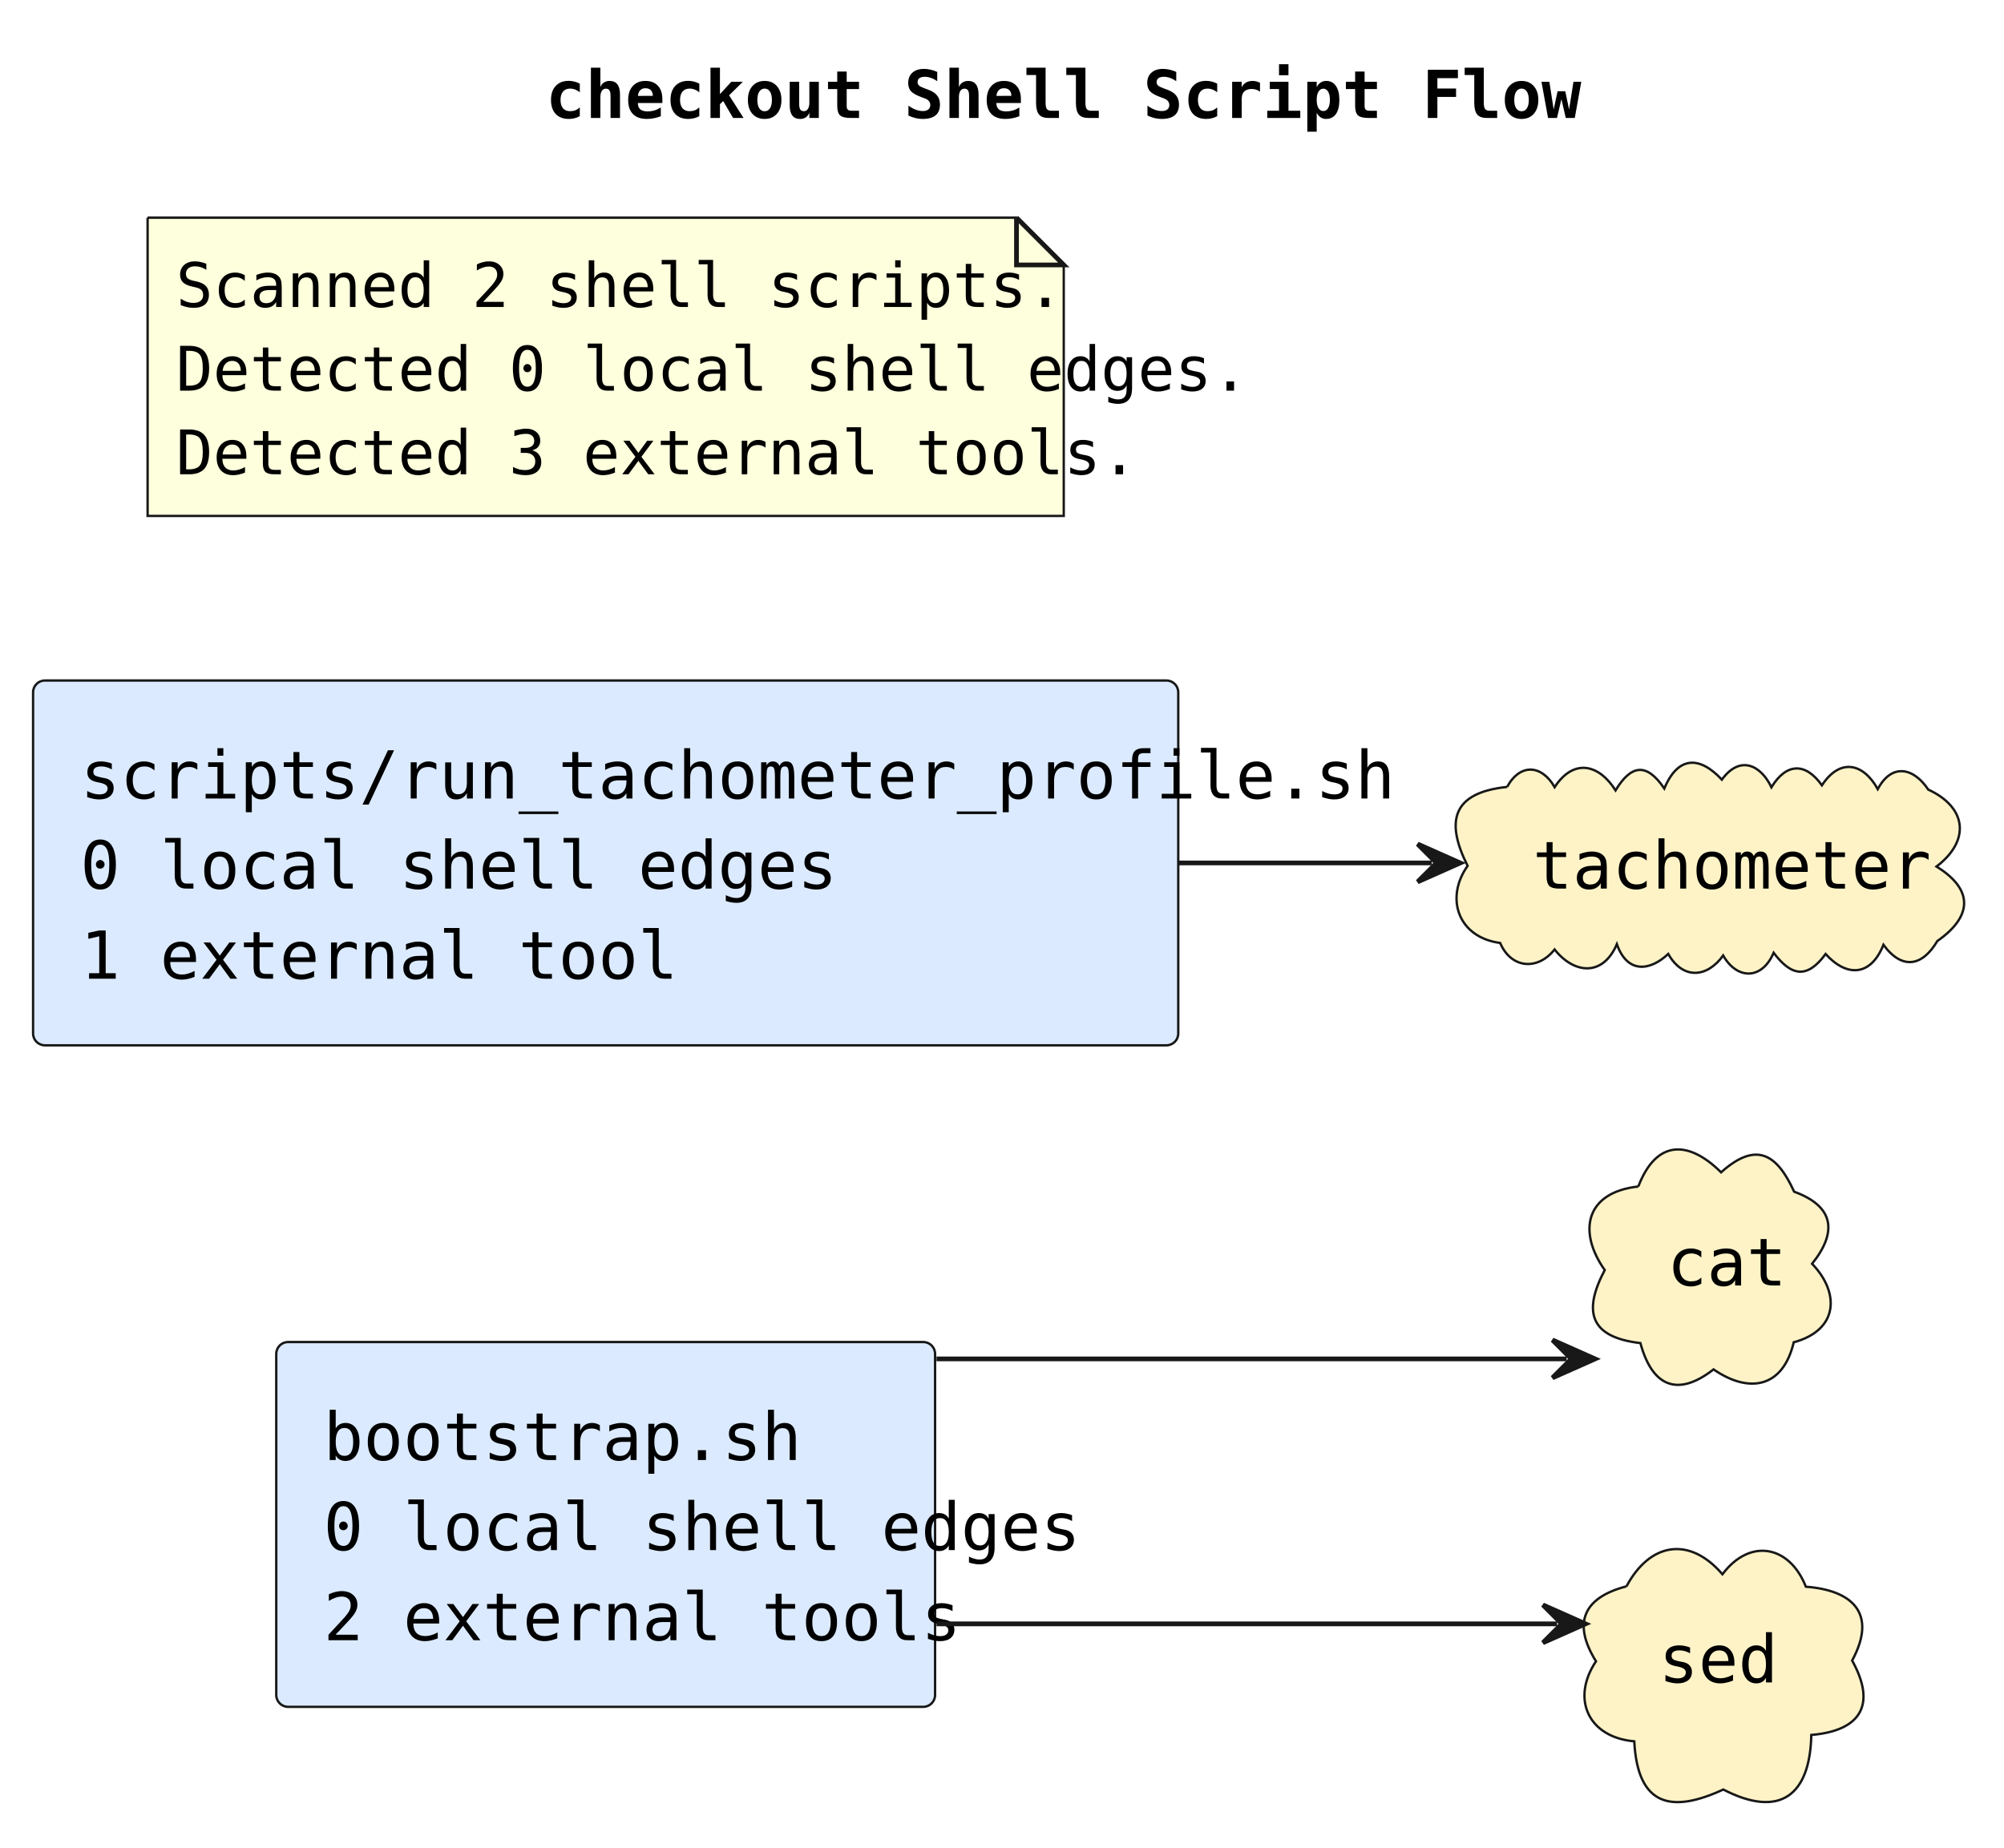
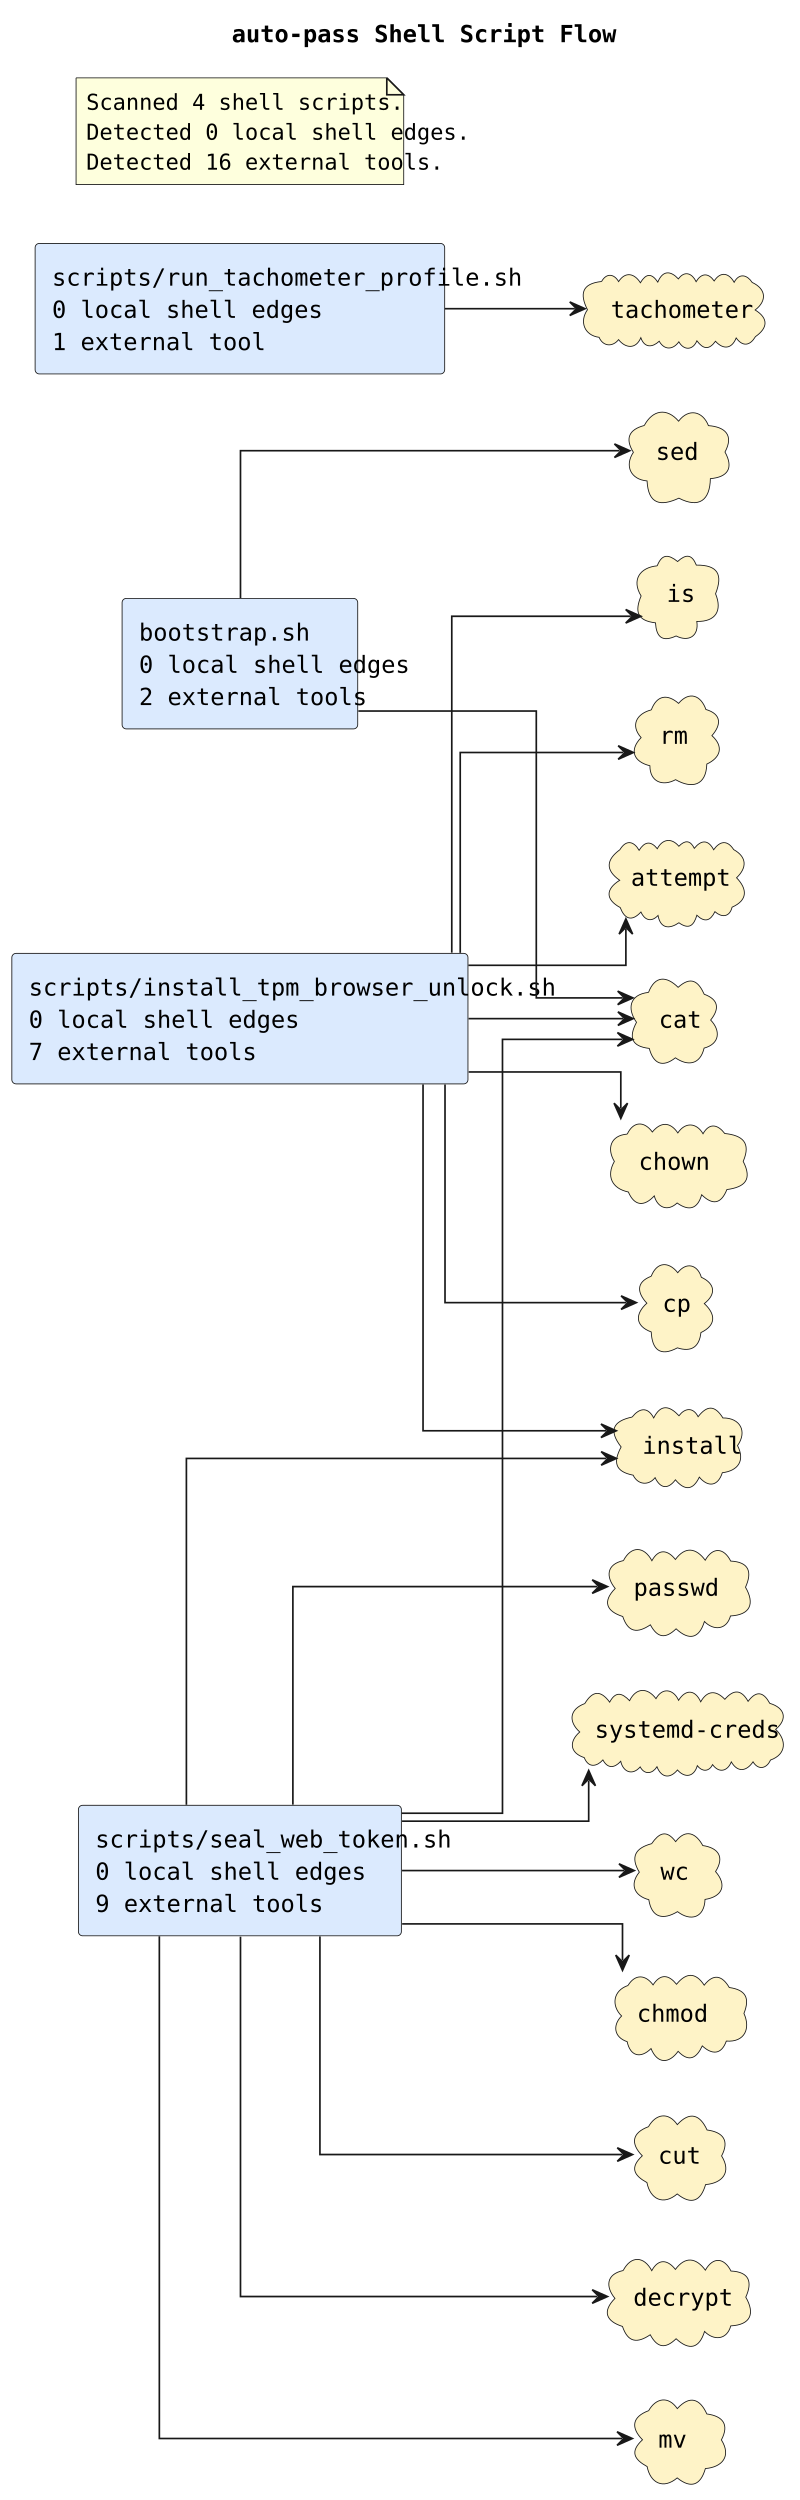
- <svg xmlns="http://www.w3.org/2000/svg" contentStyleType="text/css" data-diagram-type="DESCRIPTION" height="391px" preserveAspectRatio="none" style="width:424px;height:391px;background:#FFFFFF;" version="1.1" viewBox="0 0 424 391" width="424px" zoomAndPan="magnify">
+ <svg xmlns="http://www.w3.org/2000/svg" contentStyleType="text/css" data-diagram-type="DESCRIPTION" height="1479px" preserveAspectRatio="none" style="width:473px;height:1479px;background:#FFFFFF;" version="1.1" viewBox="0 0 473 1479" width="473px" zoomAndPan="magnify">
  <defs />
  <g>
    <g class="title" data-source-line="1">
-       <text fill="#000000" font-family="Monospace" font-size="14" font-weight="bold" lengthAdjust="spacing" textLength="179.896" x="115.422" y="24.966">checkout Shell Script Flow</text>
+       <text fill="#000000" font-family="Monospace" font-size="14" font-weight="bold" lengthAdjust="spacing" textLength="185.107" x="137.089" y="24.966">auto-pass Shell Script Flow</text>
    </g>
    <g class="entity" data-qualified-name="shell_bootstrap_sh" data-source-line="7" id="ent0002">
-       <rect fill="#DBEAFE" height="77.204" rx="2.5" ry="2.5" style="stroke:#181818;stroke-width:0.5;" width="139.392" x="58.45" y="284.018" />
-       <text fill="#000000" font-family="Monospace" font-size="14" lengthAdjust="spacing" textLength="83.72" x="68.45" y="308.984">bootstrap.sh</text>
-       <text fill="#000000" font-family="Monospace" font-size="14" lengthAdjust="spacing" textLength="119.391" x="68.45" y="328.052">0 local shell edges</text>
-       <text fill="#000000" font-family="Monospace" font-size="14" lengthAdjust="spacing" textLength="101.752" x="68.45" y="347.12">2 external tools</text>
+       <rect fill="#DBEAFE" height="77.204" rx="2.5" ry="2.5" style="stroke:#181818;stroke-width:0.5;" width="139.392" x="72.23" y="354.018" />
+       <text fill="#000000" font-family="Monospace" font-size="14" lengthAdjust="spacing" textLength="83.72" x="82.23" y="378.984">bootstrap.sh</text>
+       <text fill="#000000" font-family="Monospace" font-size="14" lengthAdjust="spacing" textLength="119.391" x="82.23" y="398.052">0 local shell edges</text>
+       <text fill="#000000" font-family="Monospace" font-size="14" lengthAdjust="spacing" textLength="101.752" x="82.23" y="417.12">2 external tools</text>
    </g>
-     <g class="entity" data-qualified-name="shell_scripts_run_tachometer_profile_sh" data-source-line="8" id="ent0003">
-       <rect fill="#DBEAFE" height="77.204" rx="2.5" ry="2.5" style="stroke:#181818;stroke-width:0.5;" width="242.291" x="7" y="144.018" />
-       <text fill="#000000" font-family="Monospace" font-size="14" lengthAdjust="spacing" textLength="222.291" x="17" y="168.984">scripts/run_tachometer_profile.sh</text>
-       <text fill="#000000" font-family="Monospace" font-size="14" lengthAdjust="spacing" textLength="119.391" x="17" y="188.052">0 local shell edges</text>
-       <text fill="#000000" font-family="Monospace" font-size="14" lengthAdjust="spacing" textLength="95.046" x="17" y="207.12">1 external tool</text>
+     <g class="entity" data-qualified-name="shell_scripts_install_tpm_browser_unlock_sh" data-source-line="8" id="ent0003">
+       <rect fill="#DBEAFE" height="77.204" rx="2.5" ry="2.5" style="stroke:#181818;stroke-width:0.5;" width="269.843" x="7" y="564.018" />
+       <text fill="#000000" font-family="Monospace" font-size="14" lengthAdjust="spacing" textLength="249.843" x="17" y="588.984">scripts/install_tpm_browser_unlock.sh</text>
+       <text fill="#000000" font-family="Monospace" font-size="14" lengthAdjust="spacing" textLength="119.391" x="17" y="608.052">0 local shell edges</text>
+       <text fill="#000000" font-family="Monospace" font-size="14" lengthAdjust="spacing" textLength="101.752" x="17" y="627.12">7 external tools</text>
    </g>
-     <g class="entity" data-qualified-name="tool_cat" data-source-line="9" id="ent0004">
-       <path d="M346.628,251.102 C350.512,240.992 357.379,241.397 364.142,248.103 C371.626,241.411 375.985,244.27 379.594,252.198 C388.209,255.351 388.697,260.843 383.392,267.46 C389.339,273.617 388.961,281.514 379.511,284.075 C377.188,293.891 369.907,294.89 362.548,289.81 C354.733,295.901 349.482,293.176 347.073,284.242 C336.312,282.993 334.9,277.547 339.524,268.784 C333.814,260.714 335.361,252.351 346.628,251.102" fill="#FEF3C7" style="stroke:#181818;stroke-width:0.5;" />
-       <text fill="#000000" font-family="Monospace" font-size="14" lengthAdjust="spacing" textLength="19.628" x="352.71" y="272.054">cat</text>
+     <g class="entity" data-qualified-name="shell_scripts_run_tachometer_profile_sh" data-source-line="9" id="ent0004">
+       <rect fill="#DBEAFE" height="77.204" rx="2.5" ry="2.5" style="stroke:#181818;stroke-width:0.5;" width="242.291" x="20.78" y="144.018" />
+       <text fill="#000000" font-family="Monospace" font-size="14" lengthAdjust="spacing" textLength="222.291" x="30.78" y="168.984">scripts/run_tachometer_profile.sh</text>
+       <text fill="#000000" font-family="Monospace" font-size="14" lengthAdjust="spacing" textLength="119.391" x="30.78" y="188.052">0 local shell edges</text>
+       <text fill="#000000" font-family="Monospace" font-size="14" lengthAdjust="spacing" textLength="95.046" x="30.78" y="207.12">1 external tool</text>
    </g>
-     <g class="entity" data-qualified-name="tool_sed" data-source-line="10" id="ent0005">
-       <path d="M344.13,335.721 C349.02,326.553 357.349,324.952 364.428,333.164 C370.308,325.37 378.663,327.11 382.079,335.803 C391.668,336.511 397.358,341.264 391.87,351.424 C397.104,360.87 393.603,366.29 383.229,367.173 C382.971,379.928 376.616,384.925 364.603,378.721 C353.675,383.782 346.492,382.302 345.77,368.52 C336.109,367.686 332.321,359.594 337.674,351.583 C332.618,343.456 335.035,338.088 344.13,335.721" fill="#FEF3C7" style="stroke:#181818;stroke-width:0.5;" />
-       <text fill="#000000" font-family="Monospace" font-size="14" lengthAdjust="spacing" textLength="23.212" x="350.92" y="356.054">sed</text>
+     <g class="entity" data-qualified-name="shell_scripts_seal_web_token_sh" data-source-line="10" id="ent0005">
+       <rect fill="#DBEAFE" height="77.204" rx="2.5" ry="2.5" style="stroke:#181818;stroke-width:0.5;" width="191.065" x="46.39" y="1068.018" />
+       <text fill="#000000" font-family="Monospace" font-size="14" lengthAdjust="spacing" textLength="171.065" x="56.39" y="1092.984">scripts/seal_web_token.sh</text>
+       <text fill="#000000" font-family="Monospace" font-size="14" lengthAdjust="spacing" textLength="119.391" x="56.39" y="1112.052">0 local shell edges</text>
+       <text fill="#000000" font-family="Monospace" font-size="14" lengthAdjust="spacing" textLength="101.752" x="56.39" y="1131.12">9 external tools</text>
    </g>
-     <g class="entity" data-qualified-name="tool_tachometer" data-source-line="11" id="ent0006">
-       <path d="M318.867,166.541 C321.641,161.467 326.196,161.827 328.927,166.584 C333.008,160.359 338.356,161.785 341.813,167.271 C345.13,161.784 348.386,161.358 352.128,166.874 C355.019,159.97 359.572,159.931 364.306,164.999 C368.121,159.761 372.512,161.861 374.793,166.61 C377.926,161.481 381.955,161.266 385.476,166.197 C389.317,160.356 394.221,161.478 397.288,167.002 C400.356,161.299 404.997,162.598 407.972,167.1 C416.201,170.911 416.882,177.925 409.72,183.387 C417.74,188.351 417.221,194.032 409.888,199.16 C406.706,204.562 402.419,205.303 398.491,199.95 C395.833,206.615 390.772,206.874 386.258,201.9 C382.293,207.284 378.975,206.548 375.257,201.635 C372.849,207.322 367.585,207.465 364.582,202.217 C361.173,206.953 356.075,207.37 352.959,201.883 C348.935,205.662 344.225,205.942 342.093,199.809 C339.093,206.828 332.956,206.067 328.917,200.936 C325.373,205.414 319.747,205.05 317.395,199.559 C308.588,198.41 305.632,190.164 310.509,183.241 C305.792,173.838 307.212,167.749 318.867,166.541" fill="#FEF3C7" style="stroke:#181818;stroke-width:0.5;" />
-       <text fill="#000000" font-family="Monospace" font-size="14" lengthAdjust="spacing" textLength="76.468" x="324.29" y="188.054">tachometer</text>
+     <g class="entity" data-qualified-name="tool_attempt" data-source-line="11" id="ent0006">
+       <path d="M366.739,502.68 C370.334,496.682 374.861,497.431 378.104,503.025 C381.271,497.993 384.831,497.124 388.858,502.099 C391.914,496.278 397.304,495.494 401.609,500.647 C405.223,496.971 408.271,496.922 410.753,501.85 C414.836,496.862 418.934,496.541 422.187,502.701 C425.944,497.499 430.217,496.747 434.049,502.621 C442.008,507.084 441.938,513.388 435.752,519.295 C442.111,525.869 442.532,532.529 433.096,536.693 C431.621,542.718 426.939,542.914 422.948,539.356 C420.245,544.846 416.925,545.876 412.263,541.473 C410.487,547.434 407.719,550.2 401.652,545.918 C396.047,549.718 390.789,549.527 389.28,541.598 C385.335,545.838 381.292,544.341 379.165,539.56 C373.755,545.432 369.561,543.78 366.916,536.904 C358.032,532.079 358.308,525.93 366.615,520.783 C357.991,514.734 358.62,508.615 366.739,502.68" fill="#FEF3C7" style="stroke:#181818;stroke-width:0.5;" />
+       <text fill="#000000" font-family="Monospace" font-size="14" lengthAdjust="spacing" textLength="52.612" x="373.25" y="524.054">attempt</text>
    </g>
-     <g class="entity" data-qualified-name="shellGraphSummary" data-source-line="16" id="ent0010">
-       <path d="M31.23,46.068 L31.23,109.186 L225.065,109.186 L225.065,56.068 L215.065,46.068 L31.23,46.068" fill="#FEFFDD" style="stroke:#181818;stroke-width:0.5;" />
-       <path d="M215.065,46.068 L215.065,56.068 L225.065,56.068 L215.065,46.068" fill="#FEFFDD" style="stroke:#181818;stroke-width:1;" />
-       <text fill="#000000" font-family="Monospace" font-size="13" lengthAdjust="spacing" textLength="141.531" x="37.23" y="64.965">Scanned 2 shell scripts.</text>
-       <text fill="#000000" font-family="Monospace" font-size="13" lengthAdjust="spacing" textLength="172.835" x="37.23" y="82.671">Detected 0 local shell edges.</text>
-       <text fill="#000000" font-family="Monospace" font-size="13" lengthAdjust="spacing" textLength="156.455" x="37.23" y="100.377">Detected 3 external tools.</text>
+     <g class="entity" data-qualified-name="tool_cat" data-source-line="12" id="ent0007">
+       <path d="M383.658,587.102 C387.542,576.992 394.409,577.397 401.172,584.103 C408.656,577.411 413.015,580.27 416.624,588.198 C425.239,591.351 425.727,596.843 420.422,603.46 C426.369,609.617 425.991,617.514 416.541,620.075 C414.218,629.891 406.937,630.89 399.578,625.81 C391.763,631.901 386.512,629.176 384.103,620.242 C373.342,618.993 371.93,613.547 376.554,604.784 C370.844,596.714 372.391,588.351 383.658,587.102" fill="#FEF3C7" style="stroke:#181818;stroke-width:0.5;" />
+       <text fill="#000000" font-family="Monospace" font-size="14" lengthAdjust="spacing" textLength="19.628" x="389.74" y="608.054">cat</text>
    </g>
-     <g class="link" data-entity-1="ent0002" data-entity-2="ent0004" data-link-type="dependency" data-source-line="12" id="lnk7">
-       <path d="M198.15,287.588 C245.23,287.588 298.5,287.588 331.47,287.588" fill="none" id="shell_bootstrap_sh-to-tool_cat" style="stroke:#181818;stroke-width:1;" />
-       <polygon fill="#181818" points="337.47,287.588,328.47,283.588,332.47,287.588,328.47,291.588,337.47,287.588" style="stroke:#181818;stroke-width:1;" />
+     <g class="entity" data-qualified-name="tool_chmod" data-source-line="13" id="ent0008">
+       <path d="M371.502,1174.628 C375.748,1167.723 381.789,1168.07 386.359,1174.261 C390.699,1167.521 395.569,1168.105 400.243,1173.891 C405.898,1166.94 411.44,1166.598 416.612,1174.426 C422.136,1167.336 427.246,1168.666 431.435,1175.815 C441.289,1177.185 443.733,1182.152 440.111,1191.147 C444.125,1199.921 440.722,1208.31 429.694,1207.507 C426.73,1215.782 421.133,1215.584 415.469,1210.351 C412.169,1217.545 407.623,1220.339 401.177,1213.571 C395.723,1221.093 388.908,1221.087 385.145,1211.943 C379.025,1218.016 372.877,1216.544 371.029,1207.857 C363.209,1205.245 362.276,1198.146 367.736,1192.657 C361.48,1186.537 362.701,1177.602 371.502,1174.628" fill="#FEF3C7" style="stroke:#181818;stroke-width:0.5;" />
+       <text fill="#000000" font-family="Monospace" font-size="14" lengthAdjust="spacing" textLength="45.542" x="376.78" y="1196.054">chmod</text>
    </g>
-     <g class="link" data-entity-1="ent0002" data-entity-2="ent0005" data-link-type="dependency" data-source-line="13" id="lnk8">
-       <path d="M198.15,343.658 C244.28,343.658 296.13,343.658 329.45,343.658" fill="none" id="shell_bootstrap_sh-to-tool_sed" style="stroke:#181818;stroke-width:1;" />
-       <polygon fill="#181818" points="335.45,343.658,326.45,339.658,330.45,343.658,326.45,347.658,335.45,343.658" style="stroke:#181818;stroke-width:1;" />
+     <g class="entity" data-qualified-name="tool_chown" data-source-line="14" id="ent0009">
+       <path d="M371.078,670.937 C374.703,663.249 381.096,663.108 385.92,669.69 C390.943,663.595 396.452,663.564 401.012,670.238 C405.316,663.723 412.039,664.065 415.911,670.726 C419.743,663.929 424.787,665.364 428.759,670.577 C439.161,671.646 444.486,675.938 439.672,687.073 C445.209,697.895 440.702,702.306 430.027,703.751 C426.596,712.346 421.607,713.166 415.105,706.817 C412.695,715.356 407.524,716.653 400.584,711.688 C394.967,717.019 388.898,714.345 387.063,707.491 C381.176,713.911 375.384,713.695 371.737,705.19 C362.014,703.171 358.528,695.817 363.464,687.096 C358.875,679.552 361.212,671.671 371.078,670.937" fill="#FEF3C7" style="stroke:#181818;stroke-width:0.5;" />
+       <text fill="#000000" font-family="Monospace" font-size="14" lengthAdjust="spacing" textLength="43.498" x="377.81" y="692.054">chown</text>
    </g>
-     <g class="link" data-entity-1="ent0003" data-entity-2="ent0006" data-link-type="dependency" data-source-line="14" id="lnk9">
-       <path d="M249.45,182.628 C270.34,182.628 285.06,182.628 302.94,182.628" fill="none" id="shell_scripts_run_tachometer_profile_sh-to-tool_tachometer" style="stroke:#181818;stroke-width:1;" />
-       <polygon fill="#181818" points="308.94,182.628,299.94,178.628,303.94,182.628,299.94,186.628,308.94,182.628" style="stroke:#181818;stroke-width:1;" />
+     <g class="entity" data-qualified-name="tool_cp" data-source-line="15" id="ent0010">
+       <path d="M385.252,755.032 C388.631,746.433 395.517,746.093 400.962,752.93 C405.944,746.416 412.658,748.032 414.912,755.628 C423.12,759.45 423.774,765.657 416.666,771.204 C423.408,777.44 423.816,783.981 414.66,788.359 C413.757,796.907 408.933,800.061 400.747,797.389 C390.595,802.862 385.752,798.434 385.265,787.989 C375.402,784.334 375.809,777.165 382.685,770.973 C377.094,765.002 375.953,758.605 385.252,755.032" fill="#FEF3C7" style="stroke:#181818;stroke-width:0.5;" />
+       <text fill="#000000" font-family="Monospace" font-size="14" lengthAdjust="spacing" textLength="15.33" x="391.89" y="776.054">cp</text>
+     </g>
+     <g class="entity" data-qualified-name="tool_cut" data-source-line="16" id="ent0011">
+       <path d="M383.631,1258.157 C387.918,1250.614 395.295,1249.162 400.692,1256.919 C408.034,1248.909 414.072,1250.847 418.295,1260.099 C427.666,1261.351 431.726,1266.244 426.891,1275.451 C432.982,1285.178 427.308,1291.602 417.42,1292.4 C414.577,1302.278 408.956,1304.639 400.64,1297.937 C392.38,1304.949 384.657,1301.056 382.725,1291.212 C374.912,1286.933 372.48,1282.311 379.989,1275.384 C372.921,1268.166 373.806,1261.803 383.631,1258.157" fill="#FEF3C7" style="stroke:#181818;stroke-width:0.5;" />
+       <text fill="#000000" font-family="Monospace" font-size="14" lengthAdjust="spacing" textLength="20.426" x="389.34" y="1280.054">cut</text>
+     </g>
+     <g class="entity" data-qualified-name="tool_decrypt" data-source-line="17" id="ent0012">
+       <path d="M368.664,1343.246 C373.344,1334.292 380.977,1334.657 385.58,1343.32 C389.55,1336.04 394.909,1336.713 399.57,1342.585 C405.393,1334.627 411.847,1335.643 417.289,1343.026 C421.869,1334.951 428.413,1335.558 432.45,1343.539 C443.339,1344.058 445.245,1350.029 441.202,1359 C446.782,1368.709 444.162,1375.379 432.328,1375.995 C429.983,1384.52 422.135,1384.768 416.82,1379.283 C413.622,1389.572 407.643,1390.711 399.98,1383.605 C393.625,1389.765 388.877,1389.045 384.681,1381.239 C376.982,1386.441 371.521,1385.938 368.254,1376.324 C358.557,1373.228 356.14,1367.489 363.803,1359.735 C358.212,1352.901 358.526,1345.443 368.664,1343.246" fill="#FEF3C7" style="stroke:#181818;stroke-width:0.5;" />
+       <text fill="#000000" font-family="Monospace" font-size="14" lengthAdjust="spacing" textLength="49.812" x="374.65" y="1364.054">decrypt</text>
+     </g>
+     <g class="entity" data-qualified-name="tool_install" data-source-line="18" id="ent0013">
+       <path d="M373.976,838.318 C378.125,833.11 383.066,831.907 386.727,838.831 C391.012,830.356 396.164,831.691 401.683,837.544 C405.192,832.905 410.027,832.337 413,838.126 C418.43,831.156 422.965,831.346 427.677,838.853 C437.839,838.744 442.285,846.817 436.315,855.221 C440.933,864.101 436.616,870.173 427.328,871.264 C424.772,879.253 419.022,880.151 413.72,873.885 C409.901,881.904 405.002,881.914 399.578,875.454 C395.173,881.311 390.667,880.695 387.556,874.195 C383.628,879.134 377.296,878.398 374.572,872.723 C363.601,870.574 362.769,864.836 367.458,856.018 C360.138,846.507 362.256,840.817 373.976,838.318" fill="#FEF3C7" style="stroke:#181818;stroke-width:0.5;" />
+       <text fill="#000000" font-family="Monospace" font-size="14" lengthAdjust="spacing" textLength="39.102" x="380" y="860.054">install</text>
+     </g>
+     <g class="entity" data-qualified-name="tool_is" data-source-line="19" id="ent0014">
+       <path d="M388.805,334.74 C391.673,327.45 395.578,327.968 400.876,332.193 C405.702,327.769 409.257,327.65 411.956,334.318 C424.694,334.176 427.79,339.901 423.324,351.286 C427.464,361.346 423.331,367.92 412.229,367.639 C413.589,376.349 407.37,379.983 399.983,376.238 C391.705,380.076 388.288,376.818 387.779,368.463 C376.879,367.231 375.429,361.7 379.28,352.577 C373.445,343.057 378.594,335.691 388.805,334.74" fill="#FEF3C7" style="stroke:#181818;stroke-width:0.5;" />
+       <text fill="#000000" font-family="Monospace" font-size="14" lengthAdjust="spacing" textLength="10.318" x="394.4" y="356.054">is</text>
+     </g>
+     <g class="entity" data-qualified-name="tool_mv" data-source-line="20" id="ent0015">
+       <path d="M383.741,1426.157 C387.997,1418.661 395.325,1417.216 400.69,1424.919 C407.996,1416.966 413.994,1418.899 418.18,1428.099 C427.552,1429.351 431.612,1434.244 426.777,1443.451 C432.868,1453.178 427.194,1459.602 417.306,1460.4 C414.5,1470.224 408.917,1472.583 400.638,1465.937 C392.409,1472.894 384.736,1469.006 382.835,1459.212 C375.022,1454.933 372.59,1450.311 380.099,1443.384 C373.031,1436.166 373.916,1429.803 383.741,1426.157" fill="#FEF3C7" style="stroke:#181818;stroke-width:0.5;" />
+       <text fill="#000000" font-family="Monospace" font-size="14" lengthAdjust="spacing" textLength="20.202" x="389.45" y="1448.054">mv</text>
+     </g>
+     <g class="entity" data-qualified-name="tool_passwd" data-source-line="21" id="ent0016">
+       <path d="M368.824,923.246 C373.482,914.335 381.079,914.698 385.66,923.32 C389.604,916.08 394.933,916.748 399.569,922.585 C405.367,914.664 411.791,915.676 417.207,923.026 C421.765,914.995 428.274,915.6 432.288,923.539 C443.177,924.058 445.083,930.029 441.04,939 C446.62,948.709 444,955.379 432.166,955.995 C429.841,964.48 422.033,964.736 416.738,959.283 C413.567,969.53 407.616,970.671 399.979,963.605 C393.651,969.728 388.929,969.009 384.76,961.239 C377.089,966.407 371.653,965.899 368.414,956.324 C358.717,953.229 356.3,947.489 363.963,939.735 C358.372,932.901 358.686,925.443 368.824,923.246" fill="#FEF3C7" style="stroke:#181818;stroke-width:0.5;" />
+       <text fill="#000000" font-family="Monospace" font-size="14" lengthAdjust="spacing" textLength="49.49" x="374.81" y="944.054">passwd</text>
+     </g>
+     <g class="entity" data-qualified-name="tool_rm" data-source-line="22" id="ent0017">
+       <path d="M385.309,419.978 C388.573,411.319 394.717,410.317 401.442,416.115 C407.847,408.587 414.735,411.457 417.612,419.727 C427.158,422.514 426.643,428.977 421.166,435.213 C428.382,441.734 426.254,448.259 418.151,452.034 C417.747,464.927 409.284,466.769 399.685,461.261 C392.187,465.342 384.486,462.755 384.474,453.019 C374.958,450.686 371.967,443.957 379.28,436.373 C372.581,428.823 377.029,422.02 385.309,419.978" fill="#FEF3C7" style="stroke:#181818;stroke-width:0.5;" />
+       <text fill="#000000" font-family="Monospace" font-size="14" lengthAdjust="spacing" textLength="18.872" x="390.12" y="440.054">rm</text>
+     </g>
+     <g class="entity" data-qualified-name="tool_sed" data-source-line="23" id="ent0018">
+       <path d="M381.16,251.721 C386.05,242.553 394.379,240.952 401.458,249.164 C407.338,241.37 415.693,243.11 419.109,251.803 C428.698,252.511 434.388,257.264 428.9,267.424 C434.135,276.87 430.632,282.29 420.259,283.173 C420.001,295.928 413.646,300.925 401.633,294.721 C390.705,299.782 383.522,298.302 382.8,284.52 C373.139,283.686 369.351,275.594 374.704,267.583 C369.649,259.456 372.065,254.088 381.16,251.721" fill="#FEF3C7" style="stroke:#181818;stroke-width:0.5;" />
+       <text fill="#000000" font-family="Monospace" font-size="14" lengthAdjust="spacing" textLength="23.212" x="387.95" y="272.054">sed</text>
+     </g>
+     <g class="entity" data-qualified-name="tool_systemd_creds" data-source-line="24" id="ent0019">
+       <path d="M345.968,1007.83 C350.534,1000.24 355.257,999.648 360.674,1006.993 C364.264,1000.321 368.032,1001.541 372.457,1006.12 C376.342,998.253 383.07,998.25 388.073,1004.921 C391.999,997.917 398.507,999.414 401.453,1005.893 C405.708,999.147 411.235,999.562 414.538,1006.785 C418.457,999.882 423.632,999.888 428.822,1005.312 C434,999.334 438.542,999.368 442.571,1006.515 C447.507,999.904 451.717,1000.91 455.41,1007.705 C464.204,1010.283 466.284,1016.871 458.87,1023.092 C465.358,1029.242 465.452,1037.834 455.801,1041.257 C453.651,1046.253 448.675,1047.53 445.494,1042.296 C441.694,1047.891 436.49,1048.871 432.643,1042.347 C430.409,1047.922 425.399,1049.198 421.576,1043.976 C419.317,1048.365 415.341,1048.19 412.529,1044.603 C410.568,1051.26 405.241,1052.105 400.786,1047.119 C396.353,1052.509 391.241,1051.768 388.668,1045.229 C386.046,1049.336 381.425,1050.259 378.731,1045.308 C374.023,1050.734 368.587,1048.198 367.224,1041.997 C363.582,1045.977 359.592,1046.561 356.677,1041.178 C352.941,1045.283 348.093,1045.986 345.638,1039.803 C336.913,1036.949 336.611,1030.152 342.971,1024.644 C336.11,1018.446 336.877,1011.185 345.968,1007.83" fill="#FEF3C7" style="stroke:#181818;stroke-width:0.5;" />
+       <text fill="#000000" font-family="Monospace" font-size="14" lengthAdjust="spacing" textLength="95.424" x="351.84" y="1028.054">systemd-creds</text>
+     </g>
+     <g class="entity" data-qualified-name="tool_tachometer" data-source-line="25" id="ent0020">
+       <path d="M355.897,166.541 C358.671,161.467 363.226,161.827 365.957,166.584 C370.038,160.359 375.386,161.785 378.843,167.271 C382.161,161.784 385.416,161.358 389.158,166.874 C392.049,159.97 396.602,159.931 401.336,164.999 C405.151,159.761 409.542,161.861 411.823,166.61 C414.956,161.481 418.985,161.266 422.506,166.197 C426.347,160.356 431.251,161.478 434.318,167.002 C437.386,161.299 442.027,162.598 445.002,167.1 C453.231,170.911 453.912,177.925 446.75,183.387 C454.77,188.351 454.251,194.032 446.918,199.16 C443.736,204.562 439.449,205.303 435.521,199.95 C432.863,206.615 427.802,206.874 423.288,201.9 C419.322,207.284 416.005,206.548 412.287,201.635 C409.879,207.322 404.615,207.465 401.612,202.217 C398.202,206.953 393.105,207.37 389.989,201.883 C385.965,205.662 381.255,205.942 379.123,199.809 C376.123,206.828 369.986,206.067 365.947,200.936 C362.403,205.414 356.777,205.05 354.425,199.559 C345.618,198.41 342.663,190.164 347.539,183.241 C342.822,173.838 344.242,167.749 355.897,166.541" fill="#FEF3C7" style="stroke:#181818;stroke-width:0.5;" />
+       <text fill="#000000" font-family="Monospace" font-size="14" lengthAdjust="spacing" textLength="76.468" x="361.32" y="188.054">tachometer</text>
+     </g>
+     <g class="entity" data-qualified-name="tool_wc" data-source-line="26" id="ent0021">
+       <path d="M385.506,1090.723 C389.866,1084.419 394.183,1082.167 399.716,1089.5 C405.771,1081.553 411.899,1084.651 415.761,1091.826 C425.024,1093.2 428.786,1098.618 423.317,1107.222 C430.36,1115.324 427.273,1122.111 417.092,1123.71 C416.698,1134.546 408.7,1136.966 400.818,1130.933 C392.427,1135.984 385.565,1134.748 383.822,1123.85 C375.27,1121.612 372.311,1114.791 378.215,1107.574 C372.791,1098.494 375.88,1093.291 385.506,1090.723" fill="#FEF3C7" style="stroke:#181818;stroke-width:0.5;" />
+       <text fill="#000000" font-family="Monospace" font-size="14" lengthAdjust="spacing" textLength="17.724" x="390.69" y="1112.054">wc</text>
+     </g>
+     <g class="entity" data-qualified-name="shellGraphSummary" data-source-line="47" id="ent0041">
+       <path d="M45,46.068 L45,109.186 L238.835,109.186 L238.835,56.068 L228.835,46.068 L45,46.068" fill="#FEFFDD" style="stroke:#181818;stroke-width:0.5;" />
+       <path d="M228.835,46.068 L228.835,56.068 L238.835,56.068 L228.835,46.068" fill="#FEFFDD" style="stroke:#181818;stroke-width:1;" />
+       <text fill="#000000" font-family="Monospace" font-size="13" lengthAdjust="spacing" textLength="141.531" x="51" y="64.965">Scanned 4 shell scripts.</text>
+       <text fill="#000000" font-family="Monospace" font-size="13" lengthAdjust="spacing" textLength="172.835" x="51" y="82.671">Detected 0 local shell edges.</text>
+       <text fill="#000000" font-family="Monospace" font-size="13" lengthAdjust="spacing" textLength="163.891" x="51" y="100.377">Detected 16 external tools.</text>
+     </g>
+     <g class="link" data-entity-1="ent0002" data-entity-2="ent0007" data-link-type="dependency" data-source-line="27" id="lnk22">
+       <path d="M211.98,420.658 C260.82,420.658 317.27,420.658 317.27,420.658 C317.27,420.658 317.27,590.358 317.27,590.358 C317.27,590.358 344.22,590.358 368.42,590.358" fill="none" id="shell_bootstrap_sh-to-tool_cat" style="stroke:#181818;stroke-width:1;" />
+       <polygon fill="#181818" points="374.42,590.358,365.42,586.358,369.42,590.358,365.42,594.358,374.42,590.358" style="stroke:#181818;stroke-width:1;" />
+     </g>
+     <g class="link" data-entity-1="ent0002" data-entity-2="ent0018" data-link-type="dependency" data-source-line="28" id="lnk23">
+       <path d="M142.27,353.788 C142.27,316.768 142.27,266.628 142.27,266.628 C142.27,266.628 300.45,266.628 366.51,266.628" fill="none" id="shell_bootstrap_sh-to-tool_sed" style="stroke:#181818;stroke-width:1;" />
+       <polygon fill="#181818" points="372.51,266.628,363.51,262.628,367.51,266.628,363.51,270.628,372.51,266.628" style="stroke:#181818;stroke-width:1;" />
+     </g>
+     <g class="link" data-entity-1="ent0003" data-entity-2="ent0006" data-link-type="dependency" data-source-line="29" id="lnk24">
+       <path d="M277.06,571.058 C326.36,571.058 370.27,571.058 370.27,571.058 C370.27,571.058 370.27,563.118 370.27,549.608" fill="none" id="shell_scripts_install_tpm_browser_unlock_sh-to-tool_attempt" style="stroke:#181818;stroke-width:1;" />
+       <polygon fill="#181818" points="370.27,543.608,366.27,552.608,370.27,548.608,374.27,552.608,370.27,543.608" style="stroke:#181818;stroke-width:1;" />
+     </g>
+     <g class="link" data-entity-1="ent0003" data-entity-2="ent0007" data-link-type="dependency" data-source-line="30" id="lnk25">
+       <path d="M277.15,602.628 C314.57,602.628 345.26,602.628 368.56,602.628" fill="none" id="shell_scripts_install_tpm_browser_unlock_sh-to-tool_cat" style="stroke:#181818;stroke-width:1;" />
+       <polygon fill="#181818" points="374.56,602.628,365.56,598.628,369.56,602.628,365.56,606.628,374.56,602.628" style="stroke:#181818;stroke-width:1;" />
+     </g>
+     <g class="link" data-entity-1="ent0003" data-entity-2="ent0009" data-link-type="dependency" data-source-line="31" id="lnk26">
+       <path d="M277.23,634.188 C325.09,634.188 367.27,634.188 367.27,634.188 C367.27,634.188 367.27,642.128 367.27,655.638" fill="none" id="shell_scripts_install_tpm_browser_unlock_sh-to-tool_chown" style="stroke:#181818;stroke-width:1;" />
+       <polygon fill="#181818" points="367.27,661.638,371.27,652.638,367.27,656.638,363.27,652.638,367.27,661.638" style="stroke:#181818;stroke-width:1;" />
+     </g>
+     <g class="link" data-entity-1="ent0003" data-entity-2="ent0010" data-link-type="dependency" data-source-line="32" id="lnk27">
+       <path d="M263.27,641.588 C263.27,691.218 263.27,770.628 263.27,770.628 C263.27,770.628 331.55,770.628 370.44,770.628" fill="none" id="shell_scripts_install_tpm_browser_unlock_sh-to-tool_cp" style="stroke:#181818;stroke-width:1;" />
+       <polygon fill="#181818" points="376.44,770.628,367.44,766.628,371.44,770.628,367.44,774.628,376.44,770.628" style="stroke:#181818;stroke-width:1;" />
+     </g>
+     <g class="link" data-entity-1="ent0003" data-entity-2="ent0013" data-link-type="dependency" data-source-line="33" id="lnk28">
+       <path d="M250.27,641.528 C250.27,710.368 250.27,846.448 250.27,846.448 C250.27,846.448 314.43,846.448 358.55,846.448" fill="none" id="shell_scripts_install_tpm_browser_unlock_sh-to-tool_install" style="stroke:#181818;stroke-width:1;" />
+       <polygon fill="#181818" points="364.55,846.448,355.55,842.448,359.55,846.448,355.55,850.448,364.55,846.448" style="stroke:#181818;stroke-width:1;" />
+     </g>
+     <g class="link" data-entity-1="ent0003" data-entity-2="ent0014" data-link-type="dependency" data-source-line="34" id="lnk29">
+       <path d="M267.27,563.588 C267.27,496.058 267.27,364.588 267.27,364.588 C267.27,364.588 336.07,364.588 373.17,364.588" fill="none" id="shell_scripts_install_tpm_browser_unlock_sh-to-tool_is" style="stroke:#181818;stroke-width:1;" />
+       <polygon fill="#181818" points="379.17,364.588,370.17,360.588,374.17,364.588,370.17,368.588,379.17,364.588" style="stroke:#181818;stroke-width:1;" />
+     </g>
+     <g class="link" data-entity-1="ent0003" data-entity-2="ent0017" data-link-type="dependency" data-source-line="35" id="lnk30">
+       <path d="M272.27,563.708 C272.27,517.088 272.27,445.188 272.27,445.188 C272.27,445.188 331.67,445.188 368.71,445.188" fill="none" id="shell_scripts_install_tpm_browser_unlock_sh-to-tool_rm" style="stroke:#181818;stroke-width:1;" />
+       <polygon fill="#181818" points="374.71,445.188,365.71,441.188,369.71,445.188,365.71,449.188,374.71,445.188" style="stroke:#181818;stroke-width:1;" />
+     </g>
+     <g class="link" data-entity-1="ent0004" data-entity-2="ent0020" data-link-type="dependency" data-source-line="36" id="lnk31">
+       <path d="M263.19,182.628 C292.3,182.628 315.92,182.628 340.08,182.628" fill="none" id="shell_scripts_run_tachometer_profile_sh-to-tool_tachometer" style="stroke:#181818;stroke-width:1;" />
+       <polygon fill="#181818" points="346.08,182.628,337.08,178.628,341.08,182.628,337.08,186.628,346.08,182.628" style="stroke:#181818;stroke-width:1;" />
+     </g>
+     <g class="link" data-entity-1="ent0005" data-entity-2="ent0007" data-link-type="dependency" data-source-line="37" id="lnk32">
+       <path d="M237.65,1072.708 C269.62,1072.708 297.27,1072.708 297.27,1072.708 C297.27,1072.708 297.27,614.888 297.27,614.888 C297.27,614.888 337.98,614.888 368.27,614.888" fill="none" id="shell_scripts_seal_web_token_sh-to-tool_cat" style="stroke:#181818;stroke-width:1;" />
+       <polygon fill="#181818" points="374.27,614.888,365.27,610.888,369.27,614.888,365.27,618.888,374.27,614.888" style="stroke:#181818;stroke-width:1;" />
+     </g>
+     <g class="link" data-entity-1="ent0005" data-entity-2="ent0008" data-link-type="dependency" data-source-line="38" id="lnk33">
+       <path d="M237.91,1138.188 C299.6,1138.188 368.27,1138.188 368.27,1138.188 C368.27,1138.188 368.27,1146.128 368.27,1159.638" fill="none" id="shell_scripts_seal_web_token_sh-to-tool_chmod" style="stroke:#181818;stroke-width:1;" />
+       <polygon fill="#181818" points="368.27,1165.638,372.27,1156.638,368.27,1160.638,364.27,1156.638,368.27,1165.638" style="stroke:#181818;stroke-width:1;" />
+     </g>
+     <g class="link" data-entity-1="ent0005" data-entity-2="ent0011" data-link-type="dependency" data-source-line="39" id="lnk34">
+       <path d="M189.27,1145.588 C189.27,1195.218 189.27,1274.628 189.27,1274.628 C189.27,1274.628 312.26,1274.628 368.19,1274.628" fill="none" id="shell_scripts_seal_web_token_sh-to-tool_cut" style="stroke:#181818;stroke-width:1;" />
+       <polygon fill="#181818" points="374.19,1274.628,365.19,1270.628,369.19,1274.628,365.19,1278.628,374.19,1274.628" style="stroke:#181818;stroke-width:1;" />
+     </g>
+     <g class="link" data-entity-1="ent0005" data-entity-2="ent0012" data-link-type="dependency" data-source-line="40" id="lnk35">
+       <path d="M142.27,1145.718 C142.27,1216.508 142.27,1358.628 142.27,1358.628 C142.27,1358.628 280.99,1358.628 353.35,1358.628" fill="none" id="shell_scripts_seal_web_token_sh-to-tool_decrypt" style="stroke:#181818;stroke-width:1;" />
+       <polygon fill="#181818" points="359.35,1358.628,350.35,1354.628,354.35,1358.628,350.35,1362.628,359.35,1358.628" style="stroke:#181818;stroke-width:1;" />
+     </g>
+     <g class="link" data-entity-1="ent0005" data-entity-2="ent0013" data-link-type="dependency" data-source-line="41" id="lnk36">
+       <path d="M110.27,1067.718 C110.27,998.878 110.27,862.798 110.27,862.798 C110.27,862.798 281.72,862.798 358.66,862.798" fill="none" id="shell_scripts_seal_web_token_sh-to-tool_install" style="stroke:#181818;stroke-width:1;" />
+       <polygon fill="#181818" points="364.66,862.798,355.66,858.798,359.66,862.798,355.66,866.798,364.66,862.798" style="stroke:#181818;stroke-width:1;" />
+     </g>
+     <g class="link" data-entity-1="ent0005" data-entity-2="ent0015" data-link-type="dependency" data-source-line="42" id="lnk37">
+       <path d="M94.27,1145.498 C94.27,1233.938 94.27,1442.628 94.27,1442.628 C94.27,1442.628 294.68,1442.628 368.05,1442.628" fill="none" id="shell_scripts_seal_web_token_sh-to-tool_mv" style="stroke:#181818;stroke-width:1;" />
+       <polygon fill="#181818" points="374.05,1442.628,365.05,1438.628,369.05,1442.628,365.05,1446.628,374.05,1442.628" style="stroke:#181818;stroke-width:1;" />
+     </g>
+     <g class="link" data-entity-1="ent0005" data-entity-2="ent0016" data-link-type="dependency" data-source-line="43" id="lnk38">
+       <path d="M173.27,1067.658 C173.27,1018.028 173.27,938.628 173.27,938.628 C173.27,938.628 288.33,938.628 353.36,938.628" fill="none" id="shell_scripts_seal_web_token_sh-to-tool_passwd" style="stroke:#181818;stroke-width:1;" />
+       <polygon fill="#181818" points="359.36,938.628,350.36,934.628,354.36,938.628,350.36,942.628,359.36,938.628" style="stroke:#181818;stroke-width:1;" />
+     </g>
+     <g class="link" data-entity-1="ent0005" data-entity-2="ent0019" data-link-type="dependency" data-source-line="44" id="lnk39">
+       <path d="M237.85,1077.398 C291.73,1077.398 348.27,1077.398 348.27,1077.398 C348.27,1077.398 348.27,1067.938 348.27,1053.448" fill="none" id="shell_scripts_seal_web_token_sh-to-tool_systemd_creds" style="stroke:#181818;stroke-width:1;" />
+       <polygon fill="#181818" points="348.27,1047.448,344.27,1056.448,348.27,1052.448,352.27,1056.448,348.27,1047.448" style="stroke:#181818;stroke-width:1;" />
+     </g>
+     <g class="link" data-entity-1="ent0005" data-entity-2="ent0021" data-link-type="dependency" data-source-line="45" id="lnk40">
+       <path d="M237.85,1106.628 C287.35,1106.628 337.8,1106.628 369.19,1106.628" fill="none" id="shell_scripts_seal_web_token_sh-to-tool_wc" style="stroke:#181818;stroke-width:1;" />
+       <polygon fill="#181818" points="375.19,1106.628,366.19,1102.628,370.19,1106.628,366.19,1110.628,375.19,1106.628" style="stroke:#181818;stroke-width:1;" />
    </g>
  </g>
</svg>
